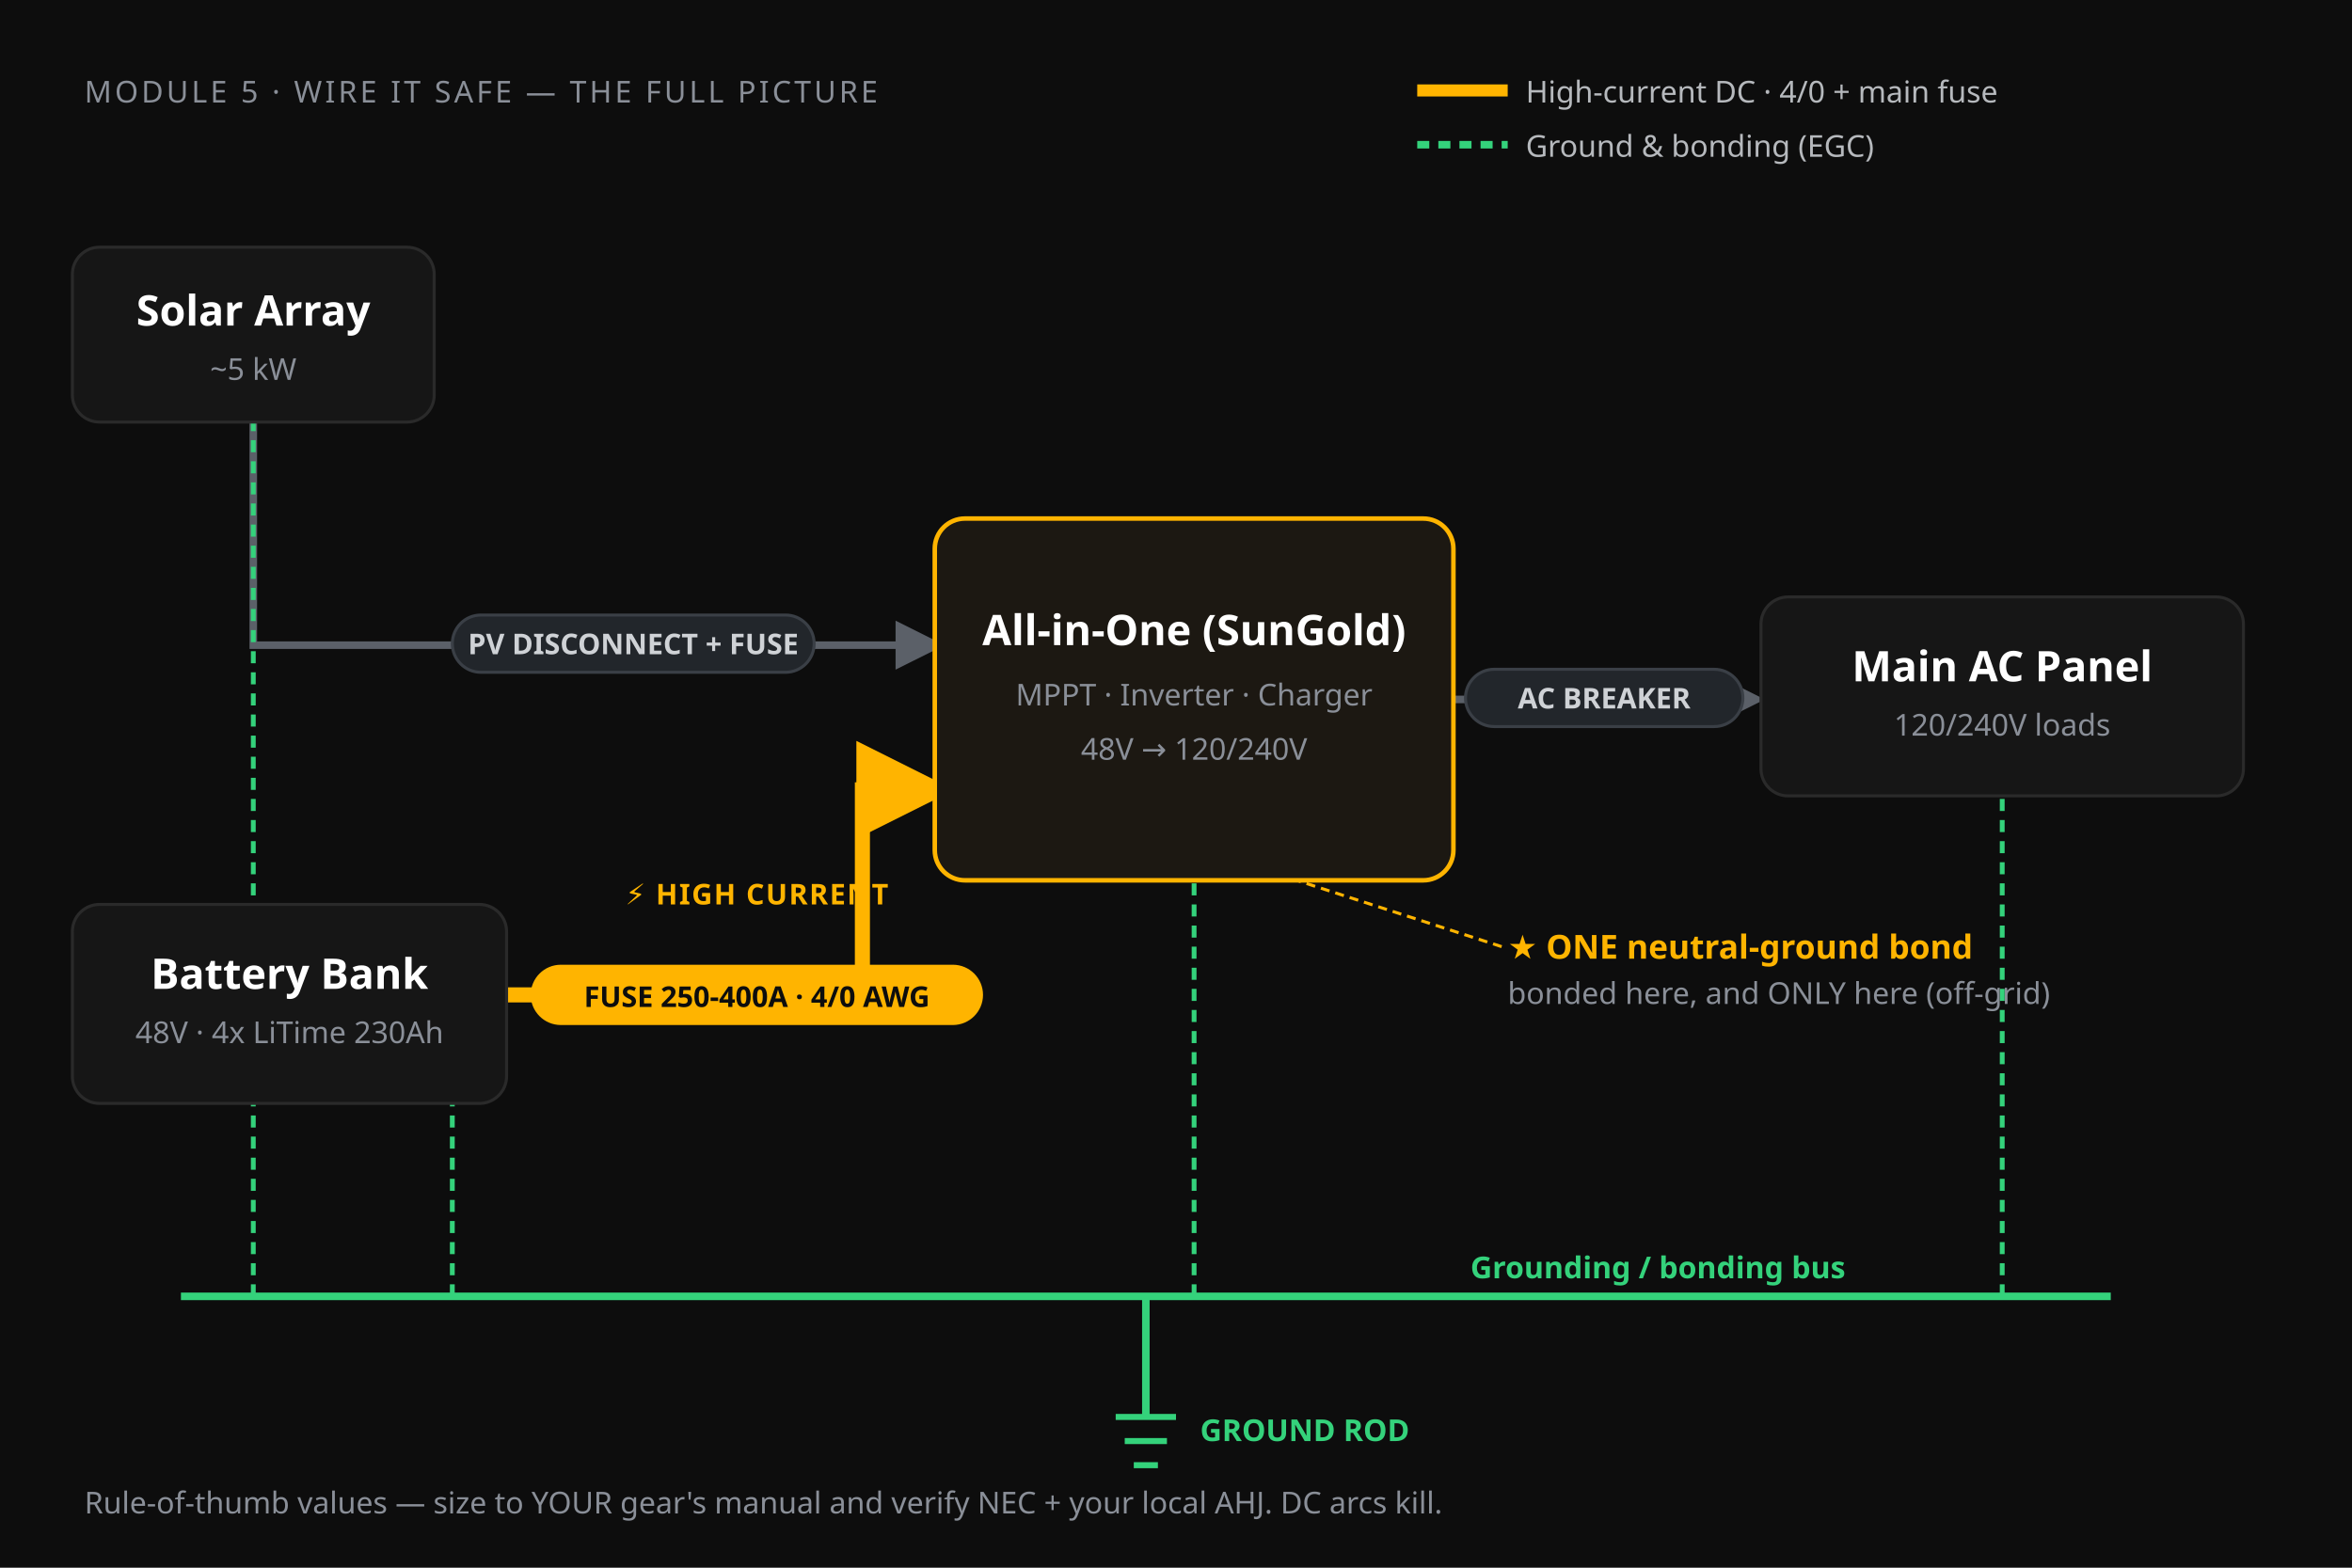
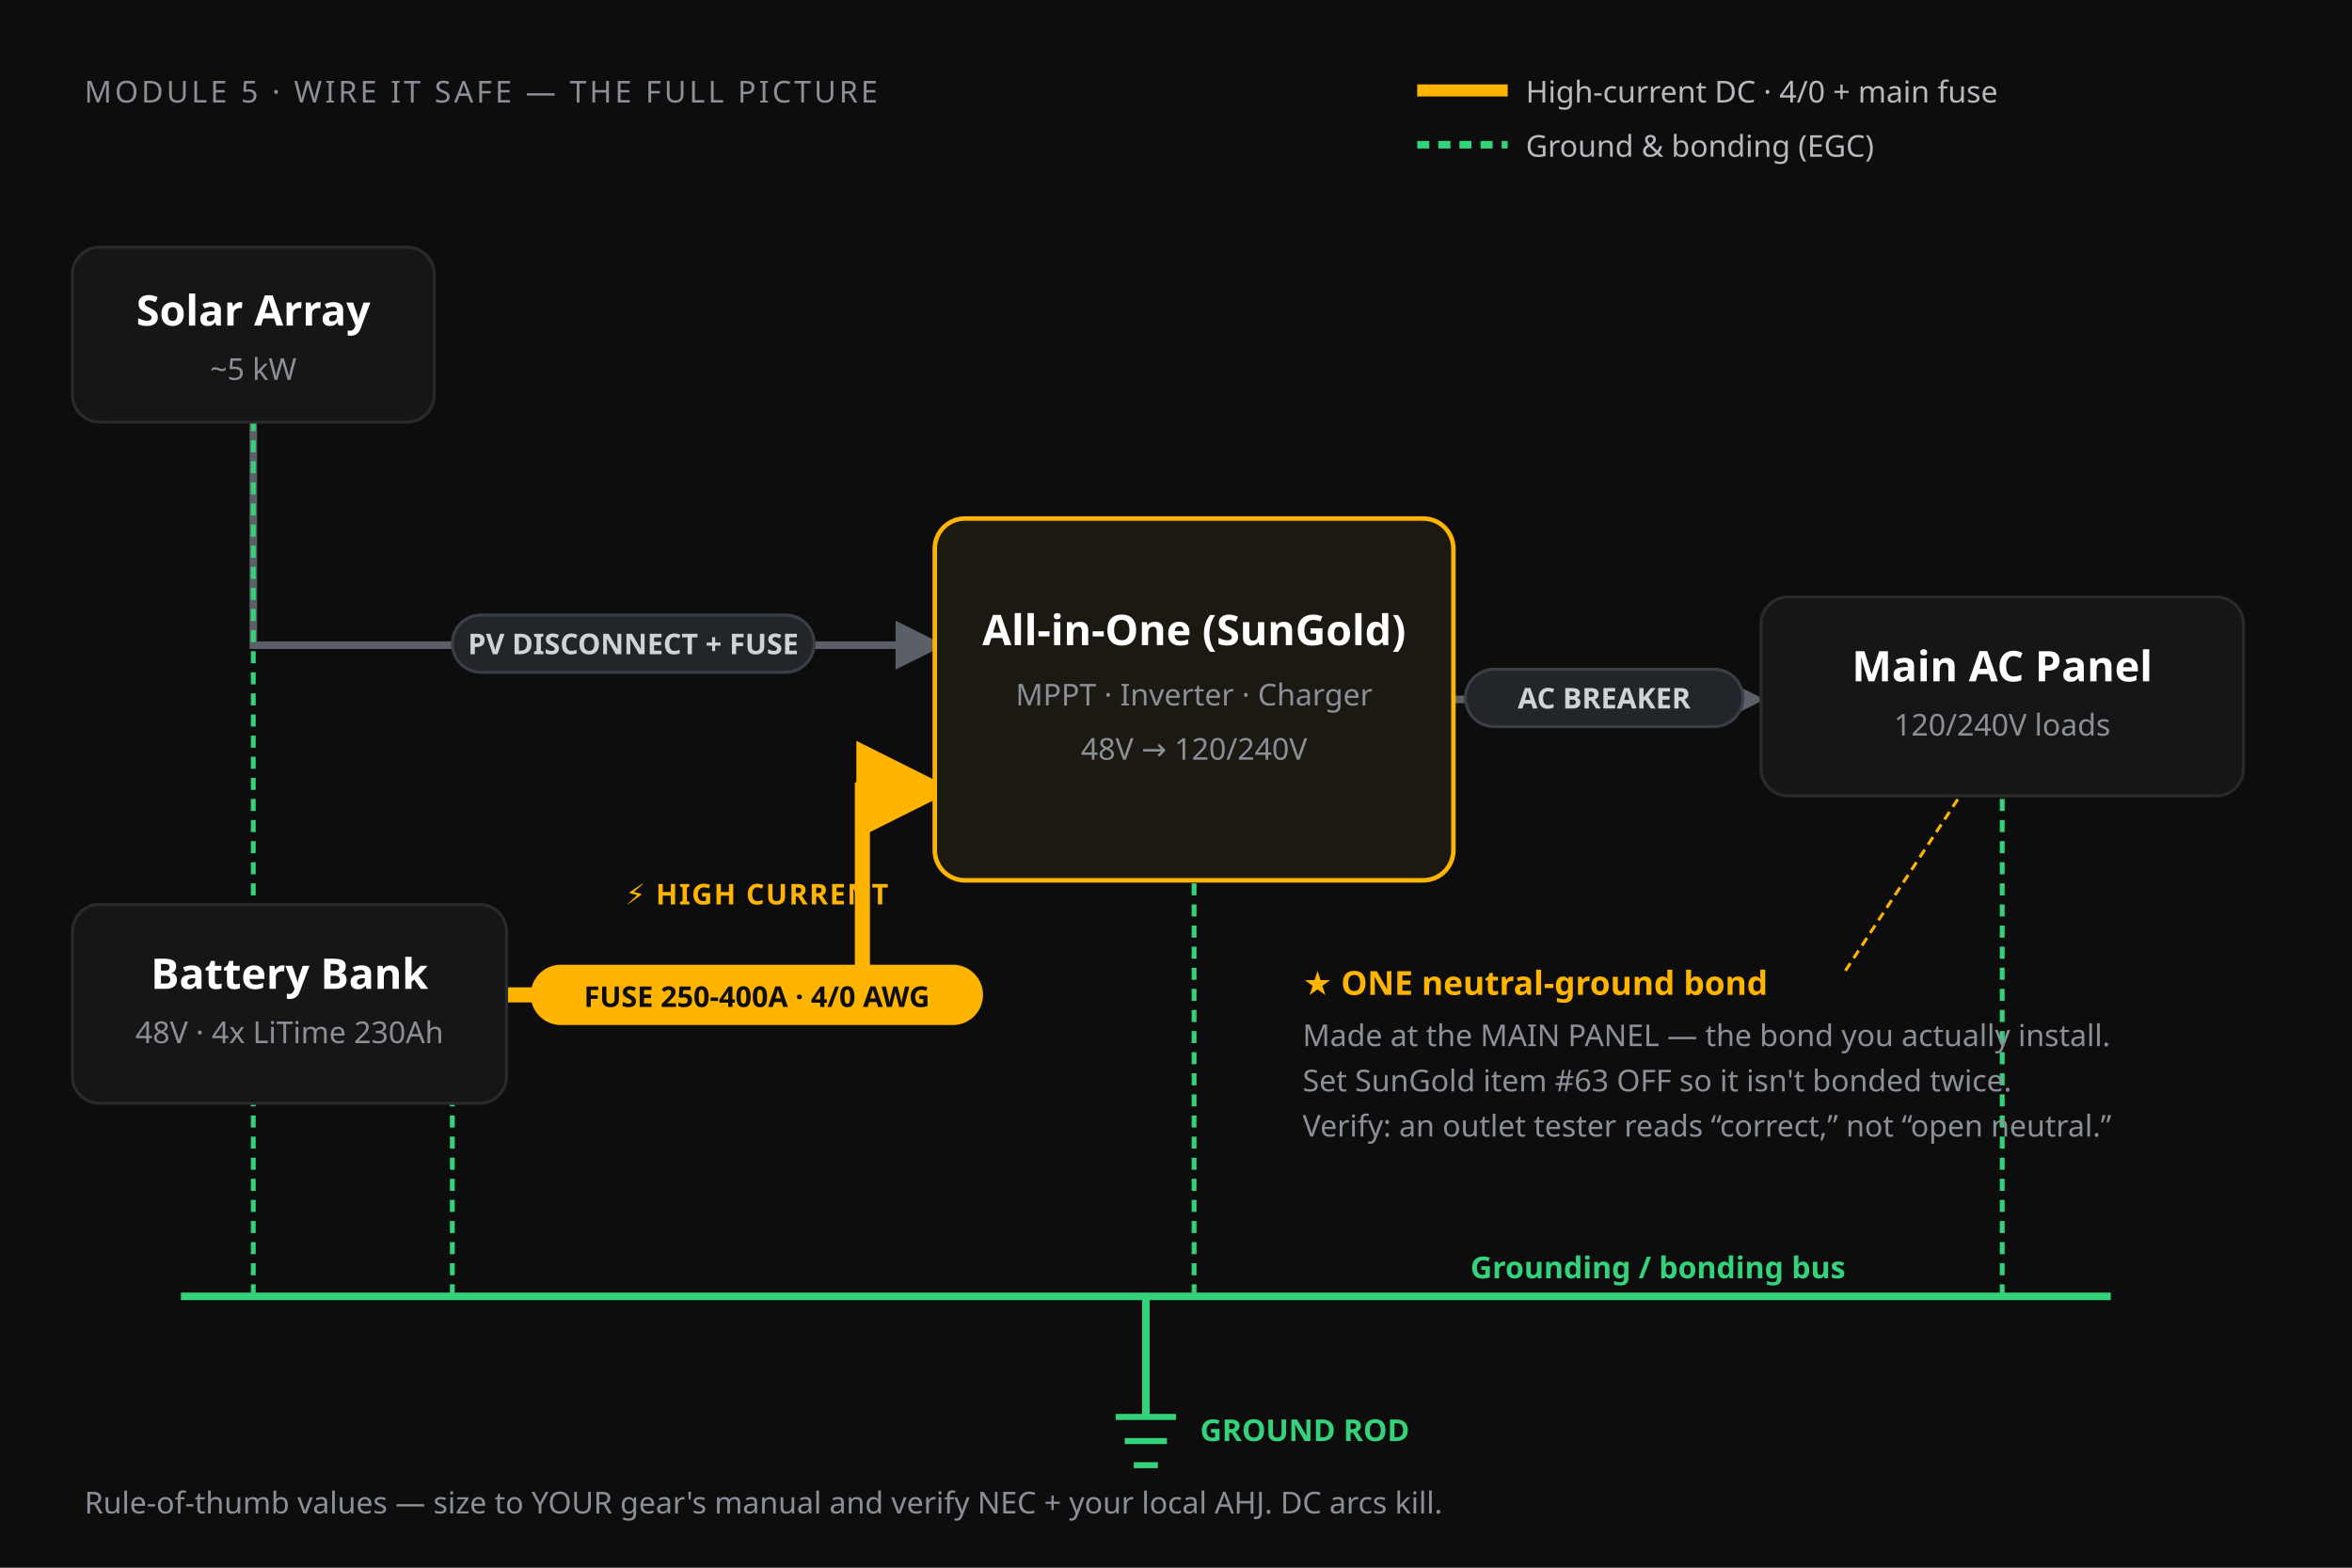
<svg xmlns="http://www.w3.org/2000/svg" viewBox="0 0 780 520" role="img" aria-labelledby="ttl desc">
  <style>
  text{font-family:'DM Sans',system-ui,sans-serif;fill:#fff}
  .lbl{font-size:10px;fill:#8a8f98;letter-spacing:.1em}.ttl{font-size:14px;font-weight:600}.sub{font-size:10px;fill:#8a8f98}
  .pill{font-size:9.5px;font-weight:600;fill:#cfd2d6}.pillg{font-size:9.5px;font-weight:700;fill:#0d0d0d}
  .grn{font-size:10px;fill:#34d27b;font-weight:600}.hi{font-size:9.5px;font-weight:700;fill:#ffb400;letter-spacing:.05em}
  .leg{font-size:10px;fill:#b6b9bd}.star{font-size:11px;font-weight:700;fill:#ffb400}
</style>
  <defs>
    <marker id="a" viewBox="0 0 10 10" refX="8" refY="5" markerWidth="6.5" markerHeight="6.5" orient="auto-start-reverse">
      <path d="M0 0L10 5L0 10z" fill="#5b6068" />
    </marker>
    <marker id="ag" viewBox="0 0 10 10" refX="8" refY="5" markerWidth="6.5" markerHeight="6.5" orient="auto-start-reverse">
      <path d="M0 0L10 5L0 10z" fill="#ffb400" />
    </marker>
  </defs>
  <rect width="780" height="520" fill="#0d0d0d" />
  <text x="28" y="34" class="lbl">MODULE 5 · WIRE IT SAFE — THE FULL PICTURE</text>
  <line x1="470" y1="30" x2="500" y2="30" stroke="#ffb400" stroke-width="4" />
  <text x="506" y="34" class="leg">High-current DC · 4/0 + main fuse</text>
  <line x1="470" y1="48" x2="500" y2="48" stroke="#34d27b" stroke-width="2.5" stroke-dasharray="4 3" />
  <text x="506" y="52" class="leg">Ground &amp; bonding (EGC)</text>
  <path d="M84,140 V214 H310" fill="none" stroke="#5b6068" stroke-width="2.5" marker-end="url(#a)" />
  <rect x="150" y="204" width="120" height="19" rx="9.5" fill="#22262b" stroke="#3a3f46" />
  <text x="210" y="217" class="pill" text-anchor="middle">PV DISCONNECT + FUSE</text>
  <path d="M168,330 H286 V262 H310" fill="none" stroke="#ffb400" stroke-width="5" marker-end="url(#ag)" />
  <rect x="176" y="320" width="150" height="20" rx="10" fill="#ffb400" />
  <text x="251" y="334" class="pillg" text-anchor="middle">FUSE 250-400A · 4/0 AWG</text>
  <text x="251" y="300" class="hi" text-anchor="middle">⚡ HIGH CURRENT</text>
  <path d="M482,232 H582" fill="none" stroke="#5b6068" stroke-width="2.5" marker-end="url(#a)" />
  <rect x="486" y="222" width="92" height="19" rx="9.5" fill="#22262b" stroke="#3a3f46" />
  <text x="532" y="235" class="pill" text-anchor="middle">AC BREAKER</text>
  <line x1="60" y1="430" x2="700" y2="430" stroke="#34d27b" stroke-width="2.5" />
  <text x="612" y="424" class="grn" text-anchor="end">Grounding / bonding bus</text>
  <line x1="84" y1="430" x2="84" y2="140" stroke="#34d27b" stroke-width="1.6" stroke-dasharray="4 3" />
  <line x1="396" y1="430" x2="396" y2="292" stroke="#34d27b" stroke-width="1.6" stroke-dasharray="4 3" />
  <line x1="150" y1="430" x2="150" y2="366" stroke="#34d27b" stroke-width="1.6" stroke-dasharray="4 3" />
  <line x1="664" y1="430" x2="664" y2="264" stroke="#34d27b" stroke-width="1.6" stroke-dasharray="4 3" />
  <line x1="380" y1="430" x2="380" y2="470" stroke="#34d27b" stroke-width="2.5" />
  <path d="M370 470 H390 M373 478 H387 M376 486 H384" stroke="#34d27b" stroke-width="2" fill="none" />
  <text x="398" y="478" class="grn">GROUND ROD</text>
-   <text x="500" y="318" class="star">★ ONE neutral-ground bond</text>
-   <text x="500" y="333" class="sub" fill="#ffd98a">bonded here, and ONLY here (off-grid)</text>
-   <line x1="498" y1="314" x2="430" y2="292" stroke="#ffb400" stroke-width="1" stroke-dasharray="3 2" />
+   <text x="432" y="330" class="star">★ ONE neutral-ground bond</text>
+   <text x="432" y="347" class="sub" fill="#ffd98a">Made at the MAIN PANEL — the bond you actually install.</text>
+   <text x="432" y="362" class="sub" fill="#ffd98a">Set SunGold item #63 OFF so it isn't bonded twice.</text>
+   <text x="432" y="377" class="sub">Verify: an outlet tester reads “correct,” not “open neutral.”</text>
+   <line x1="612" y1="322" x2="650" y2="264" stroke="#ffb400" stroke-width="1" stroke-dasharray="3 2" />
  <rect x="24" y="82" width="120" height="58" rx="9" fill="#161616" stroke="#2a2a2a" />
  <text x="84" y="108" class="ttl" text-anchor="middle">Solar Array</text>
  <text x="84" y="126" class="sub" text-anchor="middle">~5 kW</text>
  <rect x="310" y="172" width="172" height="120" rx="10" fill="#1c1812" stroke="#ffb400" stroke-width="1.5" />
  <text x="396" y="214" class="ttl" text-anchor="middle">All-in-One (SunGold)</text>
  <text x="396" y="234" class="sub" text-anchor="middle">MPPT · Inverter · Charger</text>
  <text x="396" y="252" class="sub" text-anchor="middle" fill="#ffb400">48V → 120/240V</text>
  <rect x="24" y="300" width="144" height="66" rx="9" fill="#161616" stroke="#2a2a2a" />
  <text x="96" y="328" class="ttl" text-anchor="middle">Battery Bank</text>
  <text x="96" y="346" class="sub" text-anchor="middle">48V · 4x LiTime 230Ah</text>
  <rect x="584" y="198" width="160" height="66" rx="9" fill="#161616" stroke="#2a2a2a" />
  <text x="664" y="226" class="ttl" text-anchor="middle">Main AC Panel</text>
  <text x="664" y="244" class="sub" text-anchor="middle">120/240V loads</text>
  <text x="28" y="502" class="sub">Rule-of-thumb values — size to YOUR gear's manual and verify NEC + your local AHJ. DC arcs kill.</text>
</svg>
